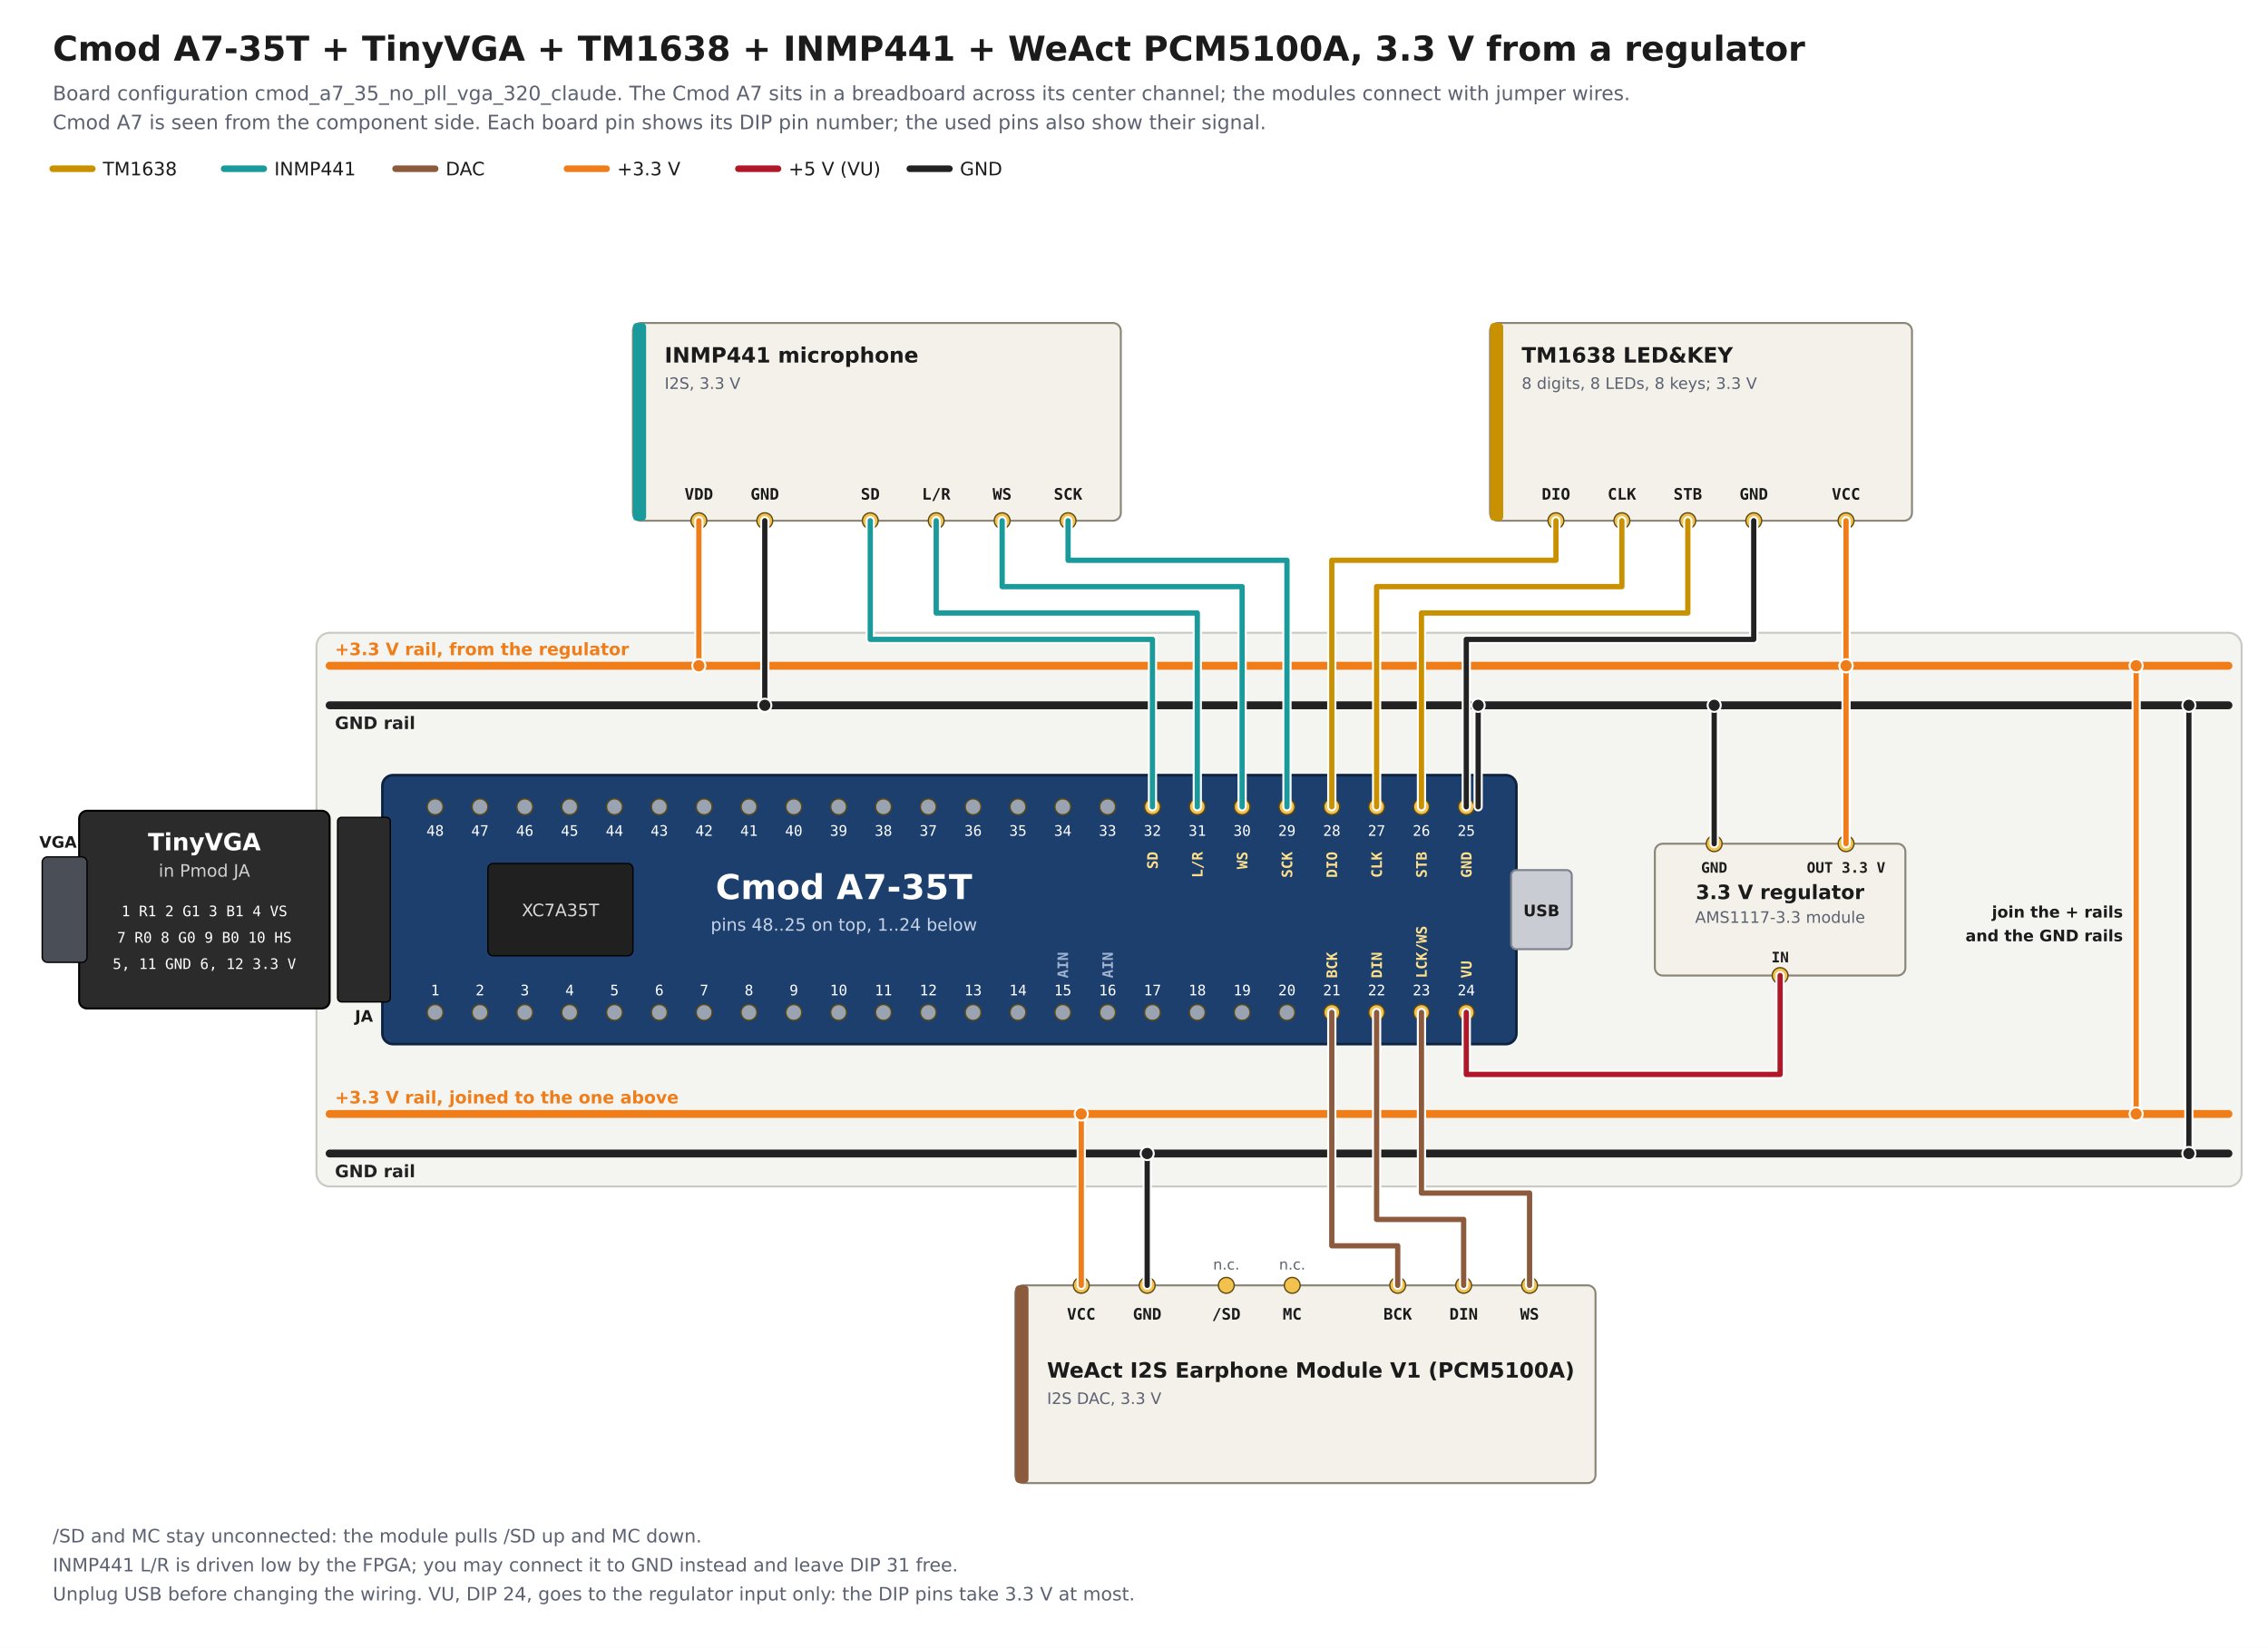
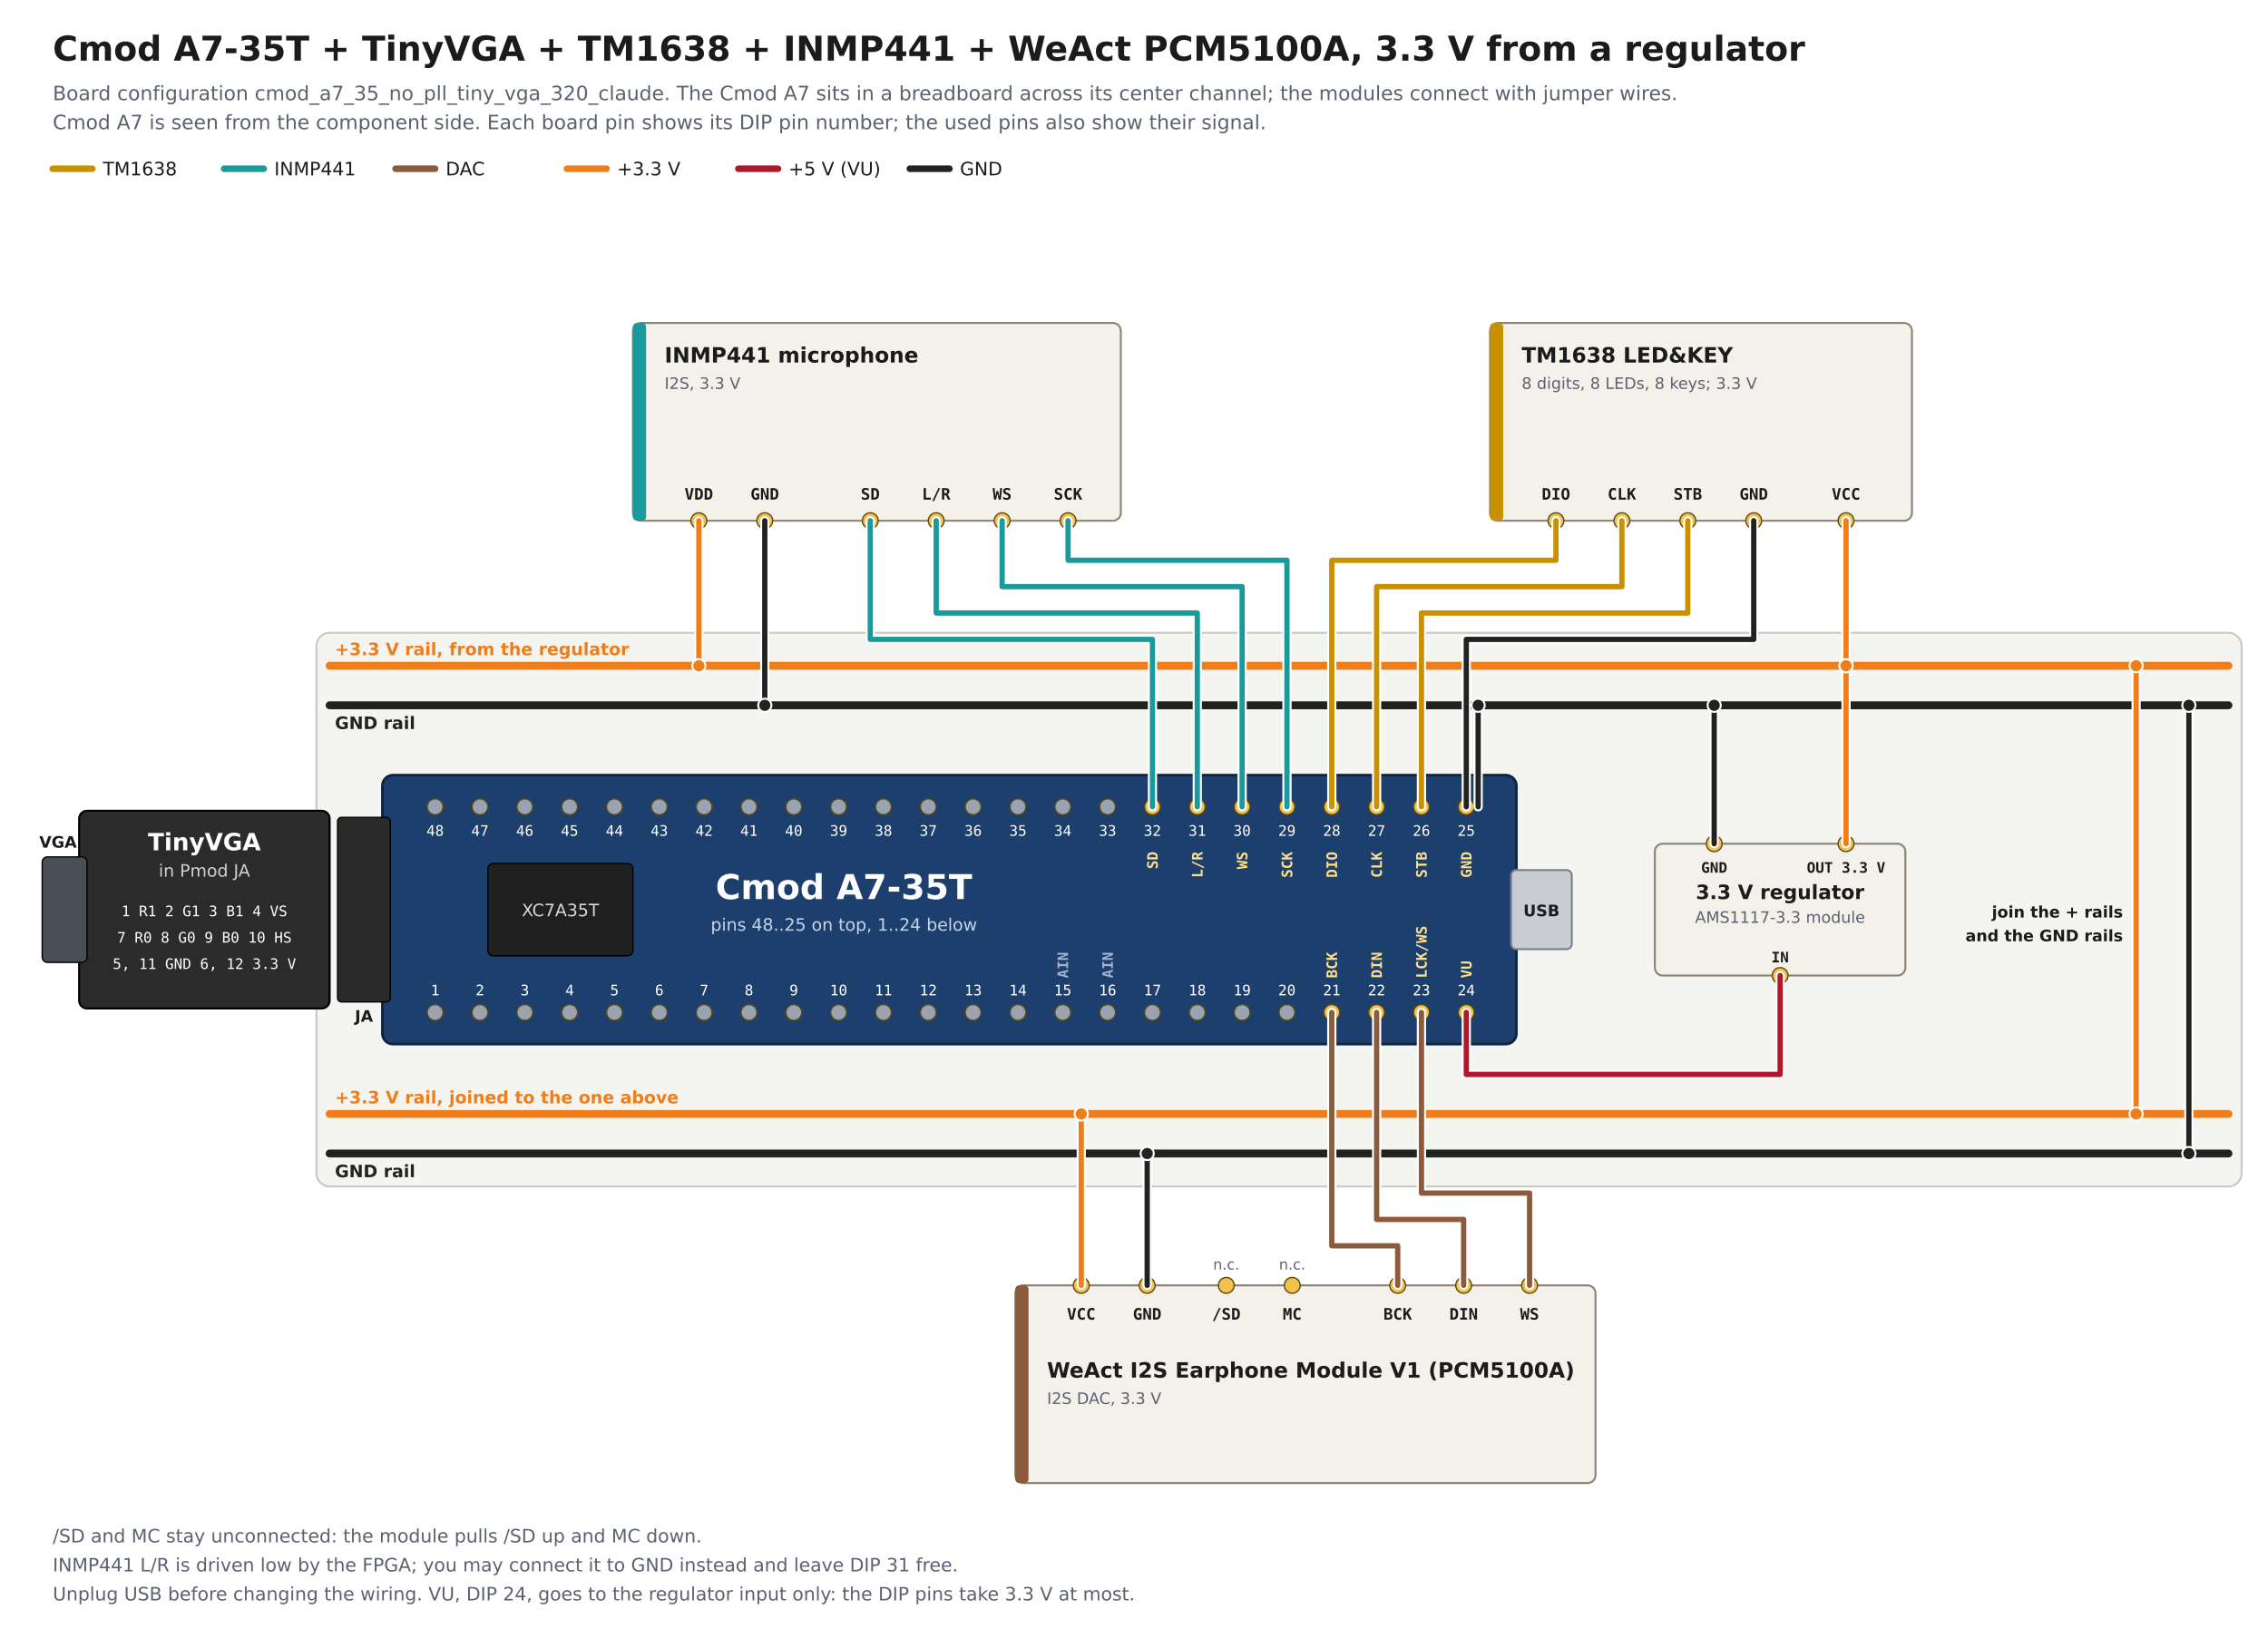
<svg xmlns="http://www.w3.org/2000/svg" width="1720" height="1250" viewBox="0 0 1720 1250">
  <rect width="1720" height="1250" fill="#ffffff" />
  <text x="40" y="46" font-family="DejaVu Sans, Liberation Sans, Arial, sans-serif" font-size="26" font-weight="bold" fill="#1b1b1b" text-anchor="start">Cmod A7-35T + TinyVGA + TM1638 + INMP441 + WeAct PCM5100A, 3.3 V from a regulator</text>
-   <text x="40" y="76" font-family="DejaVu Sans, Liberation Sans, Arial, sans-serif" font-size="15" font-weight="normal" fill="#5b6170" text-anchor="start">Board configuration cmod_a7_35_no_pll_vga_320_claude. The Cmod A7 sits in a breadboard across its center channel; the modules connect with jumper wires.</text>
+   <text x="40" y="76" font-family="DejaVu Sans, Liberation Sans, Arial, sans-serif" font-size="15" font-weight="normal" fill="#5b6170" text-anchor="start">Board configuration cmod_a7_35_no_pll_tiny_vga_320_claude. The Cmod A7 sits in a breadboard across its center channel; the modules connect with jumper wires.</text>
  <text x="40" y="98" font-family="DejaVu Sans, Liberation Sans, Arial, sans-serif" font-size="15" font-weight="normal" fill="#5b6170" text-anchor="start">Cmod A7 is seen from the component side. Each board pin shows its DIP pin number; the used pins also show their signal.</text>
  <line x1="40" y1="128" x2="70" y2="128" stroke="#c99100" stroke-width="5" stroke-linecap="round" />
  <text x="78" y="133" font-family="DejaVu Sans, Liberation Sans, Arial, sans-serif" font-size="14" font-weight="normal" fill="#1b1b1b" text-anchor="start">TM1638</text>
  <line x1="170" y1="128" x2="200" y2="128" stroke="#1a9a9a" stroke-width="5" stroke-linecap="round" />
  <text x="208" y="133" font-family="DejaVu Sans, Liberation Sans, Arial, sans-serif" font-size="14" font-weight="normal" fill="#1b1b1b" text-anchor="start">INMP441</text>
  <line x1="300" y1="128" x2="330" y2="128" stroke="#8c5a3c" stroke-width="5" stroke-linecap="round" />
  <text x="338" y="133" font-family="DejaVu Sans, Liberation Sans, Arial, sans-serif" font-size="14" font-weight="normal" fill="#1b1b1b" text-anchor="start">DAC</text>
  <line x1="430" y1="128" x2="460" y2="128" stroke="#ef7d1a" stroke-width="5" stroke-linecap="round" />
  <text x="468" y="133" font-family="DejaVu Sans, Liberation Sans, Arial, sans-serif" font-size="14" font-weight="normal" fill="#1b1b1b" text-anchor="start">+3.3 V</text>
  <line x1="560" y1="128" x2="590" y2="128" stroke="#b0182a" stroke-width="5" stroke-linecap="round" />
  <text x="598" y="133" font-family="DejaVu Sans, Liberation Sans, Arial, sans-serif" font-size="14" font-weight="normal" fill="#1b1b1b" text-anchor="start">+5 V (VU)</text>
  <line x1="690" y1="128" x2="720" y2="128" stroke="#222222" stroke-width="5" stroke-linecap="round" />
  <text x="728" y="133" font-family="DejaVu Sans, Liberation Sans, Arial, sans-serif" font-size="14" font-weight="normal" fill="#1b1b1b" text-anchor="start">GND</text>
  <g transform="translate(0 0)">
    <rect x="240" y="480" width="1460" height="420" rx="10" fill="#f4f4f1" stroke="#c9c9c2" stroke-width="1.5" />
    <text x="254" y="497" font-family="DejaVu Sans, Liberation Sans, Arial, sans-serif" font-size="13" font-weight="bold" fill="#ef7d1a" text-anchor="start">+3.3 V rail, from the regulator</text>
    <text x="254" y="553" font-family="DejaVu Sans, Liberation Sans, Arial, sans-serif" font-size="13" font-weight="bold" fill="#222222" text-anchor="start">GND rail</text>
    <text x="254" y="837" font-family="DejaVu Sans, Liberation Sans, Arial, sans-serif" font-size="13" font-weight="bold" fill="#ef7d1a" text-anchor="start">+3.3 V rail, joined to the one above</text>
    <text x="254" y="893" font-family="DejaVu Sans, Liberation Sans, Arial, sans-serif" font-size="13" font-weight="bold" fill="#222222" text-anchor="start">GND rail</text>
    <line x1="250" y1="505" x2="1690" y2="505" stroke="#ef7d1a" stroke-width="6" stroke-linecap="round" />
    <line x1="250" y1="535" x2="1690" y2="535" stroke="#222222" stroke-width="6" stroke-linecap="round" />
    <line x1="250" y1="845" x2="1690" y2="845" stroke="#ef7d1a" stroke-width="6" stroke-linecap="round" />
    <line x1="250" y1="875" x2="1690" y2="875" stroke="#222222" stroke-width="6" stroke-linecap="round" />
    <rect x="290" y="588" width="860" height="204" rx="8" fill="#1d3f6e" stroke="#0e2340" stroke-width="2" />
    <rect x="1146" y="660" width="46" height="60" rx="4" fill="#c9ccd2" stroke="#7d828c" stroke-width="1.5" />
    <text x="1169" y="695" font-family="DejaVu Sans, Liberation Sans, Arial, sans-serif" font-size="12" font-weight="bold" fill="#1b1b1b" text-anchor="middle">USB</text>
    <rect x="370" y="655" width="110" height="70" rx="4" fill="#202020" stroke="#000000" stroke-width="1" />
    <text x="425" y="695" font-family="DejaVu Sans, Liberation Sans, Arial, sans-serif" font-size="13" font-weight="normal" fill="#d8d8d8" text-anchor="middle">XC7A35T</text>
    <text x="640" y="682" font-family="DejaVu Sans, Liberation Sans, Arial, sans-serif" font-size="26" font-weight="bold" fill="#ffffff" text-anchor="middle">Cmod A7-35T</text>
    <text x="640" y="706" font-family="DejaVu Sans, Liberation Sans, Arial, sans-serif" font-size="13" font-weight="normal" fill="#c7d3e6" text-anchor="middle">pins 48..25 on top, 1..24 below</text>
    <circle cx="330" cy="768" r="6" fill="#9aa3b2" stroke="#5c4a12" stroke-width="1" />
    <text x="330" y="755" font-family="DejaVu Sans Mono, Liberation Mono, monospace" font-size="11" font-weight="normal" fill="#ffffff" text-anchor="middle">1</text>
    <circle cx="364" cy="768" r="6" fill="#9aa3b2" stroke="#5c4a12" stroke-width="1" />
    <text x="364" y="755" font-family="DejaVu Sans Mono, Liberation Mono, monospace" font-size="11" font-weight="normal" fill="#ffffff" text-anchor="middle">2</text>
    <circle cx="398" cy="768" r="6" fill="#9aa3b2" stroke="#5c4a12" stroke-width="1" />
    <text x="398" y="755" font-family="DejaVu Sans Mono, Liberation Mono, monospace" font-size="11" font-weight="normal" fill="#ffffff" text-anchor="middle">3</text>
    <circle cx="432" cy="768" r="6" fill="#9aa3b2" stroke="#5c4a12" stroke-width="1" />
    <text x="432" y="755" font-family="DejaVu Sans Mono, Liberation Mono, monospace" font-size="11" font-weight="normal" fill="#ffffff" text-anchor="middle">4</text>
    <circle cx="466" cy="768" r="6" fill="#9aa3b2" stroke="#5c4a12" stroke-width="1" />
    <text x="466" y="755" font-family="DejaVu Sans Mono, Liberation Mono, monospace" font-size="11" font-weight="normal" fill="#ffffff" text-anchor="middle">5</text>
    <circle cx="500" cy="768" r="6" fill="#9aa3b2" stroke="#5c4a12" stroke-width="1" />
    <text x="500" y="755" font-family="DejaVu Sans Mono, Liberation Mono, monospace" font-size="11" font-weight="normal" fill="#ffffff" text-anchor="middle">6</text>
    <circle cx="534" cy="768" r="6" fill="#9aa3b2" stroke="#5c4a12" stroke-width="1" />
    <text x="534" y="755" font-family="DejaVu Sans Mono, Liberation Mono, monospace" font-size="11" font-weight="normal" fill="#ffffff" text-anchor="middle">7</text>
    <circle cx="568" cy="768" r="6" fill="#9aa3b2" stroke="#5c4a12" stroke-width="1" />
    <text x="568" y="755" font-family="DejaVu Sans Mono, Liberation Mono, monospace" font-size="11" font-weight="normal" fill="#ffffff" text-anchor="middle">8</text>
    <circle cx="602" cy="768" r="6" fill="#9aa3b2" stroke="#5c4a12" stroke-width="1" />
    <text x="602" y="755" font-family="DejaVu Sans Mono, Liberation Mono, monospace" font-size="11" font-weight="normal" fill="#ffffff" text-anchor="middle">9</text>
    <circle cx="636" cy="768" r="6" fill="#9aa3b2" stroke="#5c4a12" stroke-width="1" />
    <text x="636" y="755" font-family="DejaVu Sans Mono, Liberation Mono, monospace" font-size="11" font-weight="normal" fill="#ffffff" text-anchor="middle">10</text>
    <circle cx="670" cy="768" r="6" fill="#9aa3b2" stroke="#5c4a12" stroke-width="1" />
    <text x="670" y="755" font-family="DejaVu Sans Mono, Liberation Mono, monospace" font-size="11" font-weight="normal" fill="#ffffff" text-anchor="middle">11</text>
    <circle cx="704" cy="768" r="6" fill="#9aa3b2" stroke="#5c4a12" stroke-width="1" />
    <text x="704" y="755" font-family="DejaVu Sans Mono, Liberation Mono, monospace" font-size="11" font-weight="normal" fill="#ffffff" text-anchor="middle">12</text>
    <circle cx="738" cy="768" r="6" fill="#9aa3b2" stroke="#5c4a12" stroke-width="1" />
    <text x="738" y="755" font-family="DejaVu Sans Mono, Liberation Mono, monospace" font-size="11" font-weight="normal" fill="#ffffff" text-anchor="middle">13</text>
    <circle cx="772" cy="768" r="6" fill="#9aa3b2" stroke="#5c4a12" stroke-width="1" />
    <text x="772" y="755" font-family="DejaVu Sans Mono, Liberation Mono, monospace" font-size="11" font-weight="normal" fill="#ffffff" text-anchor="middle">14</text>
    <circle cx="806" cy="768" r="6" fill="#9aa3b2" stroke="#5c4a12" stroke-width="1" />
    <text x="806" y="755" font-family="DejaVu Sans Mono, Liberation Mono, monospace" font-size="11" font-weight="normal" fill="#ffffff" text-anchor="middle">15</text>
    <text x="810" y="742" font-family="DejaVu Sans Mono, Liberation Mono, monospace" font-size="11" font-weight="bold" fill="#9fb2cf" text-anchor="start" transform="rotate(-90 810 742)">AIN</text>
    <circle cx="840" cy="768" r="6" fill="#9aa3b2" stroke="#5c4a12" stroke-width="1" />
    <text x="840" y="755" font-family="DejaVu Sans Mono, Liberation Mono, monospace" font-size="11" font-weight="normal" fill="#ffffff" text-anchor="middle">16</text>
    <text x="844" y="742" font-family="DejaVu Sans Mono, Liberation Mono, monospace" font-size="11" font-weight="bold" fill="#9fb2cf" text-anchor="start" transform="rotate(-90 844 742)">AIN</text>
    <circle cx="874" cy="768" r="6" fill="#9aa3b2" stroke="#5c4a12" stroke-width="1" />
    <text x="874" y="755" font-family="DejaVu Sans Mono, Liberation Mono, monospace" font-size="11" font-weight="normal" fill="#ffffff" text-anchor="middle">17</text>
    <circle cx="908" cy="768" r="6" fill="#9aa3b2" stroke="#5c4a12" stroke-width="1" />
    <text x="908" y="755" font-family="DejaVu Sans Mono, Liberation Mono, monospace" font-size="11" font-weight="normal" fill="#ffffff" text-anchor="middle">18</text>
    <circle cx="942" cy="768" r="6" fill="#9aa3b2" stroke="#5c4a12" stroke-width="1" />
    <text x="942" y="755" font-family="DejaVu Sans Mono, Liberation Mono, monospace" font-size="11" font-weight="normal" fill="#ffffff" text-anchor="middle">19</text>
    <circle cx="976" cy="768" r="6" fill="#9aa3b2" stroke="#5c4a12" stroke-width="1" />
    <text x="976" y="755" font-family="DejaVu Sans Mono, Liberation Mono, monospace" font-size="11" font-weight="normal" fill="#ffffff" text-anchor="middle">20</text>
    <circle cx="1010" cy="768" r="6" fill="#f2c14e" stroke="#5c4a12" stroke-width="1" />
    <text x="1010" y="755" font-family="DejaVu Sans Mono, Liberation Mono, monospace" font-size="11" font-weight="normal" fill="#ffffff" text-anchor="middle">21</text>
    <text x="1014" y="742" font-family="DejaVu Sans Mono, Liberation Mono, monospace" font-size="11" font-weight="bold" fill="#ffe08a" text-anchor="start" transform="rotate(-90 1014 742)">BCK</text>
    <circle cx="1044" cy="768" r="6" fill="#f2c14e" stroke="#5c4a12" stroke-width="1" />
    <text x="1044" y="755" font-family="DejaVu Sans Mono, Liberation Mono, monospace" font-size="11" font-weight="normal" fill="#ffffff" text-anchor="middle">22</text>
    <text x="1048" y="742" font-family="DejaVu Sans Mono, Liberation Mono, monospace" font-size="11" font-weight="bold" fill="#ffe08a" text-anchor="start" transform="rotate(-90 1048 742)">DIN</text>
    <circle cx="1078" cy="768" r="6" fill="#f2c14e" stroke="#5c4a12" stroke-width="1" />
    <text x="1078" y="755" font-family="DejaVu Sans Mono, Liberation Mono, monospace" font-size="11" font-weight="normal" fill="#ffffff" text-anchor="middle">23</text>
    <text x="1082" y="742" font-family="DejaVu Sans Mono, Liberation Mono, monospace" font-size="11" font-weight="bold" fill="#ffe08a" text-anchor="start" transform="rotate(-90 1082 742)">LCK/WS</text>
    <circle cx="1112" cy="768" r="6" fill="#f2c14e" stroke="#5c4a12" stroke-width="1" />
    <text x="1112" y="755" font-family="DejaVu Sans Mono, Liberation Mono, monospace" font-size="11" font-weight="normal" fill="#ffffff" text-anchor="middle">24</text>
    <text x="1116" y="742" font-family="DejaVu Sans Mono, Liberation Mono, monospace" font-size="11" font-weight="bold" fill="#ffe08a" text-anchor="start" transform="rotate(-90 1116 742)">VU</text>
    <circle cx="1112" cy="612" r="6" fill="#f2c14e" stroke="#5c4a12" stroke-width="1" />
    <text x="1112" y="634" font-family="DejaVu Sans Mono, Liberation Mono, monospace" font-size="11" font-weight="normal" fill="#ffffff" text-anchor="middle">25</text>
    <text x="1116" y="646" font-family="DejaVu Sans Mono, Liberation Mono, monospace" font-size="11" font-weight="bold" fill="#ffe08a" text-anchor="end" transform="rotate(-90 1116 646)">GND</text>
    <circle cx="1078" cy="612" r="6" fill="#f2c14e" stroke="#5c4a12" stroke-width="1" />
    <text x="1078" y="634" font-family="DejaVu Sans Mono, Liberation Mono, monospace" font-size="11" font-weight="normal" fill="#ffffff" text-anchor="middle">26</text>
    <text x="1082" y="646" font-family="DejaVu Sans Mono, Liberation Mono, monospace" font-size="11" font-weight="bold" fill="#ffe08a" text-anchor="end" transform="rotate(-90 1082 646)">STB</text>
    <circle cx="1044" cy="612" r="6" fill="#f2c14e" stroke="#5c4a12" stroke-width="1" />
    <text x="1044" y="634" font-family="DejaVu Sans Mono, Liberation Mono, monospace" font-size="11" font-weight="normal" fill="#ffffff" text-anchor="middle">27</text>
    <text x="1048" y="646" font-family="DejaVu Sans Mono, Liberation Mono, monospace" font-size="11" font-weight="bold" fill="#ffe08a" text-anchor="end" transform="rotate(-90 1048 646)">CLK</text>
    <circle cx="1010" cy="612" r="6" fill="#f2c14e" stroke="#5c4a12" stroke-width="1" />
    <text x="1010" y="634" font-family="DejaVu Sans Mono, Liberation Mono, monospace" font-size="11" font-weight="normal" fill="#ffffff" text-anchor="middle">28</text>
    <text x="1014" y="646" font-family="DejaVu Sans Mono, Liberation Mono, monospace" font-size="11" font-weight="bold" fill="#ffe08a" text-anchor="end" transform="rotate(-90 1014 646)">DIO</text>
    <circle cx="976" cy="612" r="6" fill="#f2c14e" stroke="#5c4a12" stroke-width="1" />
    <text x="976" y="634" font-family="DejaVu Sans Mono, Liberation Mono, monospace" font-size="11" font-weight="normal" fill="#ffffff" text-anchor="middle">29</text>
    <text x="980" y="646" font-family="DejaVu Sans Mono, Liberation Mono, monospace" font-size="11" font-weight="bold" fill="#ffe08a" text-anchor="end" transform="rotate(-90 980 646)">SCK</text>
    <circle cx="942" cy="612" r="6" fill="#f2c14e" stroke="#5c4a12" stroke-width="1" />
    <text x="942" y="634" font-family="DejaVu Sans Mono, Liberation Mono, monospace" font-size="11" font-weight="normal" fill="#ffffff" text-anchor="middle">30</text>
    <text x="946" y="646" font-family="DejaVu Sans Mono, Liberation Mono, monospace" font-size="11" font-weight="bold" fill="#ffe08a" text-anchor="end" transform="rotate(-90 946 646)">WS</text>
    <circle cx="908" cy="612" r="6" fill="#f2c14e" stroke="#5c4a12" stroke-width="1" />
    <text x="908" y="634" font-family="DejaVu Sans Mono, Liberation Mono, monospace" font-size="11" font-weight="normal" fill="#ffffff" text-anchor="middle">31</text>
    <text x="912" y="646" font-family="DejaVu Sans Mono, Liberation Mono, monospace" font-size="11" font-weight="bold" fill="#ffe08a" text-anchor="end" transform="rotate(-90 912 646)">L/R</text>
    <circle cx="874" cy="612" r="6" fill="#f2c14e" stroke="#5c4a12" stroke-width="1" />
    <text x="874" y="634" font-family="DejaVu Sans Mono, Liberation Mono, monospace" font-size="11" font-weight="normal" fill="#ffffff" text-anchor="middle">32</text>
    <text x="878" y="646" font-family="DejaVu Sans Mono, Liberation Mono, monospace" font-size="11" font-weight="bold" fill="#ffe08a" text-anchor="end" transform="rotate(-90 878 646)">SD</text>
    <circle cx="840" cy="612" r="6" fill="#9aa3b2" stroke="#5c4a12" stroke-width="1" />
    <text x="840" y="634" font-family="DejaVu Sans Mono, Liberation Mono, monospace" font-size="11" font-weight="normal" fill="#ffffff" text-anchor="middle">33</text>
    <circle cx="806" cy="612" r="6" fill="#9aa3b2" stroke="#5c4a12" stroke-width="1" />
    <text x="806" y="634" font-family="DejaVu Sans Mono, Liberation Mono, monospace" font-size="11" font-weight="normal" fill="#ffffff" text-anchor="middle">34</text>
    <circle cx="772" cy="612" r="6" fill="#9aa3b2" stroke="#5c4a12" stroke-width="1" />
    <text x="772" y="634" font-family="DejaVu Sans Mono, Liberation Mono, monospace" font-size="11" font-weight="normal" fill="#ffffff" text-anchor="middle">35</text>
    <circle cx="738" cy="612" r="6" fill="#9aa3b2" stroke="#5c4a12" stroke-width="1" />
    <text x="738" y="634" font-family="DejaVu Sans Mono, Liberation Mono, monospace" font-size="11" font-weight="normal" fill="#ffffff" text-anchor="middle">36</text>
    <circle cx="704" cy="612" r="6" fill="#9aa3b2" stroke="#5c4a12" stroke-width="1" />
    <text x="704" y="634" font-family="DejaVu Sans Mono, Liberation Mono, monospace" font-size="11" font-weight="normal" fill="#ffffff" text-anchor="middle">37</text>
    <circle cx="670" cy="612" r="6" fill="#9aa3b2" stroke="#5c4a12" stroke-width="1" />
    <text x="670" y="634" font-family="DejaVu Sans Mono, Liberation Mono, monospace" font-size="11" font-weight="normal" fill="#ffffff" text-anchor="middle">38</text>
    <circle cx="636" cy="612" r="6" fill="#9aa3b2" stroke="#5c4a12" stroke-width="1" />
    <text x="636" y="634" font-family="DejaVu Sans Mono, Liberation Mono, monospace" font-size="11" font-weight="normal" fill="#ffffff" text-anchor="middle">39</text>
    <circle cx="602" cy="612" r="6" fill="#9aa3b2" stroke="#5c4a12" stroke-width="1" />
    <text x="602" y="634" font-family="DejaVu Sans Mono, Liberation Mono, monospace" font-size="11" font-weight="normal" fill="#ffffff" text-anchor="middle">40</text>
    <circle cx="568" cy="612" r="6" fill="#9aa3b2" stroke="#5c4a12" stroke-width="1" />
    <text x="568" y="634" font-family="DejaVu Sans Mono, Liberation Mono, monospace" font-size="11" font-weight="normal" fill="#ffffff" text-anchor="middle">41</text>
    <circle cx="534" cy="612" r="6" fill="#9aa3b2" stroke="#5c4a12" stroke-width="1" />
    <text x="534" y="634" font-family="DejaVu Sans Mono, Liberation Mono, monospace" font-size="11" font-weight="normal" fill="#ffffff" text-anchor="middle">42</text>
    <circle cx="500" cy="612" r="6" fill="#9aa3b2" stroke="#5c4a12" stroke-width="1" />
    <text x="500" y="634" font-family="DejaVu Sans Mono, Liberation Mono, monospace" font-size="11" font-weight="normal" fill="#ffffff" text-anchor="middle">43</text>
    <circle cx="466" cy="612" r="6" fill="#9aa3b2" stroke="#5c4a12" stroke-width="1" />
    <text x="466" y="634" font-family="DejaVu Sans Mono, Liberation Mono, monospace" font-size="11" font-weight="normal" fill="#ffffff" text-anchor="middle">44</text>
    <circle cx="432" cy="612" r="6" fill="#9aa3b2" stroke="#5c4a12" stroke-width="1" />
    <text x="432" y="634" font-family="DejaVu Sans Mono, Liberation Mono, monospace" font-size="11" font-weight="normal" fill="#ffffff" text-anchor="middle">45</text>
    <circle cx="398" cy="612" r="6" fill="#9aa3b2" stroke="#5c4a12" stroke-width="1" />
    <text x="398" y="634" font-family="DejaVu Sans Mono, Liberation Mono, monospace" font-size="11" font-weight="normal" fill="#ffffff" text-anchor="middle">46</text>
    <circle cx="364" cy="612" r="6" fill="#9aa3b2" stroke="#5c4a12" stroke-width="1" />
    <text x="364" y="634" font-family="DejaVu Sans Mono, Liberation Mono, monospace" font-size="11" font-weight="normal" fill="#ffffff" text-anchor="middle">47</text>
    <circle cx="330" cy="612" r="6" fill="#9aa3b2" stroke="#5c4a12" stroke-width="1" />
    <text x="330" y="634" font-family="DejaVu Sans Mono, Liberation Mono, monospace" font-size="11" font-weight="normal" fill="#ffffff" text-anchor="middle">48</text>
    <rect x="256" y="620" width="40" height="140" rx="3" fill="#2a2a2a" stroke="#000000" stroke-width="1" />
    <text x="276" y="775" font-family="DejaVu Sans, Liberation Sans, Arial, sans-serif" font-size="12" font-weight="bold" fill="#1b1b1b" text-anchor="middle">JA</text>
    <rect x="60" y="615" width="190" height="150" rx="6" fill="#2b2b2b" stroke="#000000" stroke-width="1.5" />
    <rect x="32" y="650" width="34" height="80" rx="4" fill="#4a4f57" stroke="#000000" stroke-width="1" />
    <text x="155" y="645" font-family="DejaVu Sans, Liberation Sans, Arial, sans-serif" font-size="18" font-weight="bold" fill="#ffffff" text-anchor="middle">TinyVGA</text>
    <text x="155" y="665" font-family="DejaVu Sans, Liberation Sans, Arial, sans-serif" font-size="13" font-weight="normal" fill="#d0d0d0" text-anchor="middle">in Pmod JA</text>
    <text x="155" y="695" font-family="DejaVu Sans Mono, Liberation Mono, monospace" font-size="11" font-weight="normal" fill="#ffffff" text-anchor="middle">1 R1  2 G1  3 B1  4 VS</text>
    <text x="155" y="715" font-family="DejaVu Sans Mono, Liberation Mono, monospace" font-size="11" font-weight="normal" fill="#ffffff" text-anchor="middle">7 R0  8 G0  9 B0 10 HS</text>
    <text x="155" y="735" font-family="DejaVu Sans Mono, Liberation Mono, monospace" font-size="11" font-weight="normal" fill="#ffffff" text-anchor="middle">5, 11 GND   6, 12 3.3 V</text>
    <text x="44" y="643" font-family="DejaVu Sans, Liberation Sans, Arial, sans-serif" font-size="12" font-weight="bold" fill="#1b1b1b" text-anchor="middle">VGA</text>
    <polyline points="1121,612 1121,535" fill="none" stroke="#ffffff" stroke-width="7" stroke-linejoin="round" stroke-linecap="round" />
    <polyline points="1121,612 1121,535" fill="none" stroke="#222222" stroke-width="4" stroke-linejoin="round" stroke-linecap="round" />
    <circle cx="1121" cy="535" r="5" fill="#222222" stroke="#ffffff" stroke-width="1.5" />
    <polyline points="1620,505 1620,845" fill="none" stroke="#ffffff" stroke-width="7" stroke-linejoin="round" stroke-linecap="round" />
    <polyline points="1620,505 1620,845" fill="none" stroke="#ef7d1a" stroke-width="4" stroke-linejoin="round" stroke-linecap="round" />
    <circle cx="1620" cy="505" r="5" fill="#ef7d1a" stroke="#ffffff" stroke-width="1.5" />
    <circle cx="1620" cy="845" r="5" fill="#ef7d1a" stroke="#ffffff" stroke-width="1.5" />
    <polyline points="1660,535 1660,875" fill="none" stroke="#ffffff" stroke-width="7" stroke-linejoin="round" stroke-linecap="round" />
    <polyline points="1660,535 1660,875" fill="none" stroke="#222222" stroke-width="4" stroke-linejoin="round" stroke-linecap="round" />
    <circle cx="1660" cy="535" r="5" fill="#222222" stroke="#ffffff" stroke-width="1.5" />
    <circle cx="1660" cy="875" r="5" fill="#222222" stroke="#ffffff" stroke-width="1.5" />
    <text x="1610" y="696" font-family="DejaVu Sans, Liberation Sans, Arial, sans-serif" font-size="12" font-weight="bold" fill="#1b1b1b" text-anchor="end">join the + rails</text>
    <text x="1610" y="714" font-family="DejaVu Sans, Liberation Sans, Arial, sans-serif" font-size="12" font-weight="bold" fill="#1b1b1b" text-anchor="end">and the GND rails</text>
    <rect x="1255" y="640" width="190" height="100" rx="6" fill="#f3f1ea" stroke="#8a8577" stroke-width="1.5" />
    <text x="1350.0" y="682" font-family="DejaVu Sans, Liberation Sans, Arial, sans-serif" font-size="15" font-weight="bold" fill="#1b1b1b" text-anchor="middle">3.3 V regulator</text>
    <text x="1350.0" y="700" font-family="DejaVu Sans, Liberation Sans, Arial, sans-serif" font-size="12" font-weight="normal" fill="#5b6170" text-anchor="middle">AMS1117-3.3 module</text>
    <circle cx="1300" cy="640" r="6" fill="#f2c14e" stroke="#5c4a12" stroke-width="1" />
    <text x="1300" y="662" font-family="DejaVu Sans Mono, Liberation Mono, monospace" font-size="11" font-weight="bold" fill="#1b1b1b" text-anchor="middle">GND</text>
    <circle cx="1400" cy="640" r="6" fill="#f2c14e" stroke="#5c4a12" stroke-width="1" />
    <text x="1400" y="662" font-family="DejaVu Sans Mono, Liberation Mono, monospace" font-size="11" font-weight="bold" fill="#1b1b1b" text-anchor="middle">OUT 3.3 V</text>
    <circle cx="1350" cy="740" r="6" fill="#f2c14e" stroke="#5c4a12" stroke-width="1" />
    <text x="1350" y="730" font-family="DejaVu Sans Mono, Liberation Mono, monospace" font-size="11" font-weight="bold" fill="#1b1b1b" text-anchor="middle">IN</text>
    <polyline points="1300,640 1300,535" fill="none" stroke="#ffffff" stroke-width="7" stroke-linejoin="round" stroke-linecap="round" />
    <polyline points="1300,640 1300,535" fill="none" stroke="#222222" stroke-width="4" stroke-linejoin="round" stroke-linecap="round" />
    <circle cx="1300" cy="535" r="5" fill="#222222" stroke="#ffffff" stroke-width="1.5" />
    <polyline points="1400,640 1400,505" fill="none" stroke="#ffffff" stroke-width="7" stroke-linejoin="round" stroke-linecap="round" />
    <polyline points="1400,640 1400,505" fill="none" stroke="#ef7d1a" stroke-width="4" stroke-linejoin="round" stroke-linecap="round" />
    <circle cx="1400" cy="505" r="5" fill="#ef7d1a" stroke="#ffffff" stroke-width="1.5" />
    <polyline points="1112,768 1112,815 1350,815 1350,740" fill="none" stroke="#ffffff" stroke-width="7" stroke-linejoin="round" stroke-linecap="round" />
    <polyline points="1112,768 1112,815 1350,815 1350,740" fill="none" stroke="#b0182a" stroke-width="4" stroke-linejoin="round" stroke-linecap="round" />
    <rect x="480" y="245" width="370" height="150" rx="6" fill="#f3f1ea" stroke="#8a8577" stroke-width="1.5" />
    <rect x="480" y="245" width="10" height="150" rx="3" fill="#1a9a9a" stroke="none" stroke-width="1" />
    <text x="504" y="275" font-family="DejaVu Sans, Liberation Sans, Arial, sans-serif" font-size="16" font-weight="bold" fill="#1b1b1b" text-anchor="start">INMP441 microphone</text>
    <text x="504" y="295" font-family="DejaVu Sans, Liberation Sans, Arial, sans-serif" font-size="12" font-weight="normal" fill="#5b6170" text-anchor="start">I2S, 3.3 V</text>
    <circle cx="530" cy="395" r="6" fill="#f2c14e" stroke="#5c4a12" stroke-width="1" />
    <text x="530" y="379" font-family="DejaVu Sans Mono, Liberation Mono, monospace" font-size="12" font-weight="bold" fill="#1b1b1b" text-anchor="middle">VDD</text>
    <circle cx="580" cy="395" r="6" fill="#f2c14e" stroke="#5c4a12" stroke-width="1" />
    <text x="580" y="379" font-family="DejaVu Sans Mono, Liberation Mono, monospace" font-size="12" font-weight="bold" fill="#1b1b1b" text-anchor="middle">GND</text>
    <circle cx="660" cy="395" r="6" fill="#f2c14e" stroke="#5c4a12" stroke-width="1" />
    <text x="660" y="379" font-family="DejaVu Sans Mono, Liberation Mono, monospace" font-size="12" font-weight="bold" fill="#1b1b1b" text-anchor="middle">SD</text>
    <circle cx="710" cy="395" r="6" fill="#f2c14e" stroke="#5c4a12" stroke-width="1" />
    <text x="710" y="379" font-family="DejaVu Sans Mono, Liberation Mono, monospace" font-size="12" font-weight="bold" fill="#1b1b1b" text-anchor="middle">L/R</text>
    <circle cx="760" cy="395" r="6" fill="#f2c14e" stroke="#5c4a12" stroke-width="1" />
    <text x="760" y="379" font-family="DejaVu Sans Mono, Liberation Mono, monospace" font-size="12" font-weight="bold" fill="#1b1b1b" text-anchor="middle">WS</text>
    <circle cx="810" cy="395" r="6" fill="#f2c14e" stroke="#5c4a12" stroke-width="1" />
    <text x="810" y="379" font-family="DejaVu Sans Mono, Liberation Mono, monospace" font-size="12" font-weight="bold" fill="#1b1b1b" text-anchor="middle">SCK</text>
    <polyline points="530,395 530,505" fill="none" stroke="#ffffff" stroke-width="7" stroke-linejoin="round" stroke-linecap="round" />
    <polyline points="530,395 530,505" fill="none" stroke="#ef7d1a" stroke-width="4" stroke-linejoin="round" stroke-linecap="round" />
    <circle cx="530" cy="505" r="5" fill="#ef7d1a" stroke="#ffffff" stroke-width="1.5" />
    <polyline points="580,395 580,535" fill="none" stroke="#ffffff" stroke-width="7" stroke-linejoin="round" stroke-linecap="round" />
    <polyline points="580,395 580,535" fill="none" stroke="#222222" stroke-width="4" stroke-linejoin="round" stroke-linecap="round" />
    <circle cx="580" cy="535" r="5" fill="#222222" stroke="#ffffff" stroke-width="1.5" />
    <polyline points="976,612 976,425 810,425 810,395" fill="none" stroke="#ffffff" stroke-width="7" stroke-linejoin="round" stroke-linecap="round" />
    <polyline points="976,612 976,425 810,425 810,395" fill="none" stroke="#1a9a9a" stroke-width="4" stroke-linejoin="round" stroke-linecap="round" />
    <polyline points="942,612 942,445 760,445 760,395" fill="none" stroke="#ffffff" stroke-width="7" stroke-linejoin="round" stroke-linecap="round" />
    <polyline points="942,612 942,445 760,445 760,395" fill="none" stroke="#1a9a9a" stroke-width="4" stroke-linejoin="round" stroke-linecap="round" />
    <polyline points="908,612 908,465 710,465 710,395" fill="none" stroke="#ffffff" stroke-width="7" stroke-linejoin="round" stroke-linecap="round" />
    <polyline points="908,612 908,465 710,465 710,395" fill="none" stroke="#1a9a9a" stroke-width="4" stroke-linejoin="round" stroke-linecap="round" />
    <polyline points="874,612 874,485 660,485 660,395" fill="none" stroke="#ffffff" stroke-width="7" stroke-linejoin="round" stroke-linecap="round" />
    <polyline points="874,612 874,485 660,485 660,395" fill="none" stroke="#1a9a9a" stroke-width="4" stroke-linejoin="round" stroke-linecap="round" />
    <rect x="1130" y="245" width="320" height="150" rx="6" fill="#f3f1ea" stroke="#8a8577" stroke-width="1.5" />
    <rect x="1130" y="245" width="10" height="150" rx="3" fill="#c99100" stroke="none" stroke-width="1" />
    <text x="1154" y="275" font-family="DejaVu Sans, Liberation Sans, Arial, sans-serif" font-size="16" font-weight="bold" fill="#1b1b1b" text-anchor="start">TM1638 LED&amp;KEY</text>
    <text x="1154" y="295" font-family="DejaVu Sans, Liberation Sans, Arial, sans-serif" font-size="12" font-weight="normal" fill="#5b6170" text-anchor="start">8 digits, 8 LEDs, 8 keys; 3.3 V</text>
    <circle cx="1180" cy="395" r="6" fill="#f2c14e" stroke="#5c4a12" stroke-width="1" />
    <text x="1180" y="379" font-family="DejaVu Sans Mono, Liberation Mono, monospace" font-size="12" font-weight="bold" fill="#1b1b1b" text-anchor="middle">DIO</text>
    <circle cx="1230" cy="395" r="6" fill="#f2c14e" stroke="#5c4a12" stroke-width="1" />
    <text x="1230" y="379" font-family="DejaVu Sans Mono, Liberation Mono, monospace" font-size="12" font-weight="bold" fill="#1b1b1b" text-anchor="middle">CLK</text>
    <circle cx="1280" cy="395" r="6" fill="#f2c14e" stroke="#5c4a12" stroke-width="1" />
    <text x="1280" y="379" font-family="DejaVu Sans Mono, Liberation Mono, monospace" font-size="12" font-weight="bold" fill="#1b1b1b" text-anchor="middle">STB</text>
    <circle cx="1330" cy="395" r="6" fill="#f2c14e" stroke="#5c4a12" stroke-width="1" />
    <text x="1330" y="379" font-family="DejaVu Sans Mono, Liberation Mono, monospace" font-size="12" font-weight="bold" fill="#1b1b1b" text-anchor="middle">GND</text>
    <circle cx="1400" cy="395" r="6" fill="#f2c14e" stroke="#5c4a12" stroke-width="1" />
    <text x="1400" y="379" font-family="DejaVu Sans Mono, Liberation Mono, monospace" font-size="12" font-weight="bold" fill="#1b1b1b" text-anchor="middle">VCC</text>
    <polyline points="1400,395 1400,505" fill="none" stroke="#ffffff" stroke-width="7" stroke-linejoin="round" stroke-linecap="round" />
    <polyline points="1400,395 1400,505" fill="none" stroke="#ef7d1a" stroke-width="4" stroke-linejoin="round" stroke-linecap="round" />
    <circle cx="1400" cy="505" r="5" fill="#ef7d1a" stroke="#ffffff" stroke-width="1.5" />
    <polyline points="1010,612 1010,425 1180,425 1180,395" fill="none" stroke="#ffffff" stroke-width="7" stroke-linejoin="round" stroke-linecap="round" />
    <polyline points="1010,612 1010,425 1180,425 1180,395" fill="none" stroke="#c99100" stroke-width="4" stroke-linejoin="round" stroke-linecap="round" />
    <polyline points="1044,612 1044,445 1230,445 1230,395" fill="none" stroke="#ffffff" stroke-width="7" stroke-linejoin="round" stroke-linecap="round" />
    <polyline points="1044,612 1044,445 1230,445 1230,395" fill="none" stroke="#c99100" stroke-width="4" stroke-linejoin="round" stroke-linecap="round" />
    <polyline points="1078,612 1078,465 1280,465 1280,395" fill="none" stroke="#ffffff" stroke-width="7" stroke-linejoin="round" stroke-linecap="round" />
    <polyline points="1078,612 1078,465 1280,465 1280,395" fill="none" stroke="#c99100" stroke-width="4" stroke-linejoin="round" stroke-linecap="round" />
    <polyline points="1112,612 1112,485 1330,485 1330,395" fill="none" stroke="#ffffff" stroke-width="7" stroke-linejoin="round" stroke-linecap="round" />
    <polyline points="1112,612 1112,485 1330,485 1330,395" fill="none" stroke="#222222" stroke-width="4" stroke-linejoin="round" stroke-linecap="round" />
    <rect x="770" y="975" width="440" height="150" rx="6" fill="#f3f1ea" stroke="#8a8577" stroke-width="1.5" />
    <rect x="770" y="975" width="10" height="150" rx="3" fill="#8c5a3c" stroke="none" stroke-width="1" />
    <text x="794" y="1045" font-family="DejaVu Sans, Liberation Sans, Arial, sans-serif" font-size="16" font-weight="bold" fill="#1b1b1b" text-anchor="start">WeAct I2S Earphone Module V1 (PCM5100A)</text>
    <text x="794" y="1065" font-family="DejaVu Sans, Liberation Sans, Arial, sans-serif" font-size="12" font-weight="normal" fill="#5b6170" text-anchor="start">I2S DAC, 3.3 V</text>
    <circle cx="820" cy="975" r="6" fill="#f2c14e" stroke="#5c4a12" stroke-width="1" />
    <text x="820" y="1001" font-family="DejaVu Sans Mono, Liberation Mono, monospace" font-size="12" font-weight="bold" fill="#1b1b1b" text-anchor="middle">VCC</text>
    <circle cx="870" cy="975" r="6" fill="#f2c14e" stroke="#5c4a12" stroke-width="1" />
    <text x="870" y="1001" font-family="DejaVu Sans Mono, Liberation Mono, monospace" font-size="12" font-weight="bold" fill="#1b1b1b" text-anchor="middle">GND</text>
    <circle cx="930" cy="975" r="6" fill="#f2c14e" stroke="#5c4a12" stroke-width="1" />
    <text x="930" y="1001" font-family="DejaVu Sans Mono, Liberation Mono, monospace" font-size="12" font-weight="bold" fill="#1b1b1b" text-anchor="middle">/SD</text>
    <circle cx="980" cy="975" r="6" fill="#f2c14e" stroke="#5c4a12" stroke-width="1" />
    <text x="980" y="1001" font-family="DejaVu Sans Mono, Liberation Mono, monospace" font-size="12" font-weight="bold" fill="#1b1b1b" text-anchor="middle">MC</text>
    <circle cx="1060" cy="975" r="6" fill="#f2c14e" stroke="#5c4a12" stroke-width="1" />
    <text x="1060" y="1001" font-family="DejaVu Sans Mono, Liberation Mono, monospace" font-size="12" font-weight="bold" fill="#1b1b1b" text-anchor="middle">BCK</text>
    <circle cx="1110" cy="975" r="6" fill="#f2c14e" stroke="#5c4a12" stroke-width="1" />
    <text x="1110" y="1001" font-family="DejaVu Sans Mono, Liberation Mono, monospace" font-size="12" font-weight="bold" fill="#1b1b1b" text-anchor="middle">DIN</text>
    <circle cx="1160" cy="975" r="6" fill="#f2c14e" stroke="#5c4a12" stroke-width="1" />
    <text x="1160" y="1001" font-family="DejaVu Sans Mono, Liberation Mono, monospace" font-size="12" font-weight="bold" fill="#1b1b1b" text-anchor="middle">WS</text>
    <polyline points="820,975 820,845" fill="none" stroke="#ffffff" stroke-width="7" stroke-linejoin="round" stroke-linecap="round" />
    <polyline points="820,975 820,845" fill="none" stroke="#ef7d1a" stroke-width="4" stroke-linejoin="round" stroke-linecap="round" />
    <circle cx="820" cy="845" r="5" fill="#ef7d1a" stroke="#ffffff" stroke-width="1.5" />
    <polyline points="870,975 870,875" fill="none" stroke="#ffffff" stroke-width="7" stroke-linejoin="round" stroke-linecap="round" />
    <polyline points="870,975 870,875" fill="none" stroke="#222222" stroke-width="4" stroke-linejoin="round" stroke-linecap="round" />
    <circle cx="870" cy="875" r="5" fill="#222222" stroke="#ffffff" stroke-width="1.5" />
    <text x="930" y="963" font-family="DejaVu Sans, Liberation Sans, Arial, sans-serif" font-size="11" font-weight="normal" fill="#5b6170" text-anchor="middle">n.c.</text>
    <text x="980" y="963" font-family="DejaVu Sans, Liberation Sans, Arial, sans-serif" font-size="11" font-weight="normal" fill="#5b6170" text-anchor="middle">n.c.</text>
    <polyline points="1010,768 1010,945 1060,945 1060,975" fill="none" stroke="#ffffff" stroke-width="7" stroke-linejoin="round" stroke-linecap="round" />
    <polyline points="1010,768 1010,945 1060,945 1060,975" fill="none" stroke="#8c5a3c" stroke-width="4" stroke-linejoin="round" stroke-linecap="round" />
    <polyline points="1044,768 1044,925 1110,925 1110,975" fill="none" stroke="#ffffff" stroke-width="7" stroke-linejoin="round" stroke-linecap="round" />
    <polyline points="1044,768 1044,925 1110,925 1110,975" fill="none" stroke="#8c5a3c" stroke-width="4" stroke-linejoin="round" stroke-linecap="round" />
    <polyline points="1078,768 1078,905 1160,905 1160,975" fill="none" stroke="#ffffff" stroke-width="7" stroke-linejoin="round" stroke-linecap="round" />
    <polyline points="1078,768 1078,905 1160,905 1160,975" fill="none" stroke="#8c5a3c" stroke-width="4" stroke-linejoin="round" stroke-linecap="round" />
  </g>
  <text x="40" y="1170" font-family="DejaVu Sans, Liberation Sans, Arial, sans-serif" font-size="14" font-weight="normal" fill="#5b6170" text-anchor="start">/SD and MC stay unconnected: the module pulls /SD up and MC down.</text>
  <text x="40" y="1192" font-family="DejaVu Sans, Liberation Sans, Arial, sans-serif" font-size="14" font-weight="normal" fill="#5b6170" text-anchor="start">INMP441 L/R is driven low by the FPGA; you may connect it to GND instead and leave DIP 31 free.</text>
  <text x="40" y="1214" font-family="DejaVu Sans, Liberation Sans, Arial, sans-serif" font-size="14" font-weight="normal" fill="#5b6170" text-anchor="start">Unplug USB before changing the wiring. VU, DIP 24, goes to the regulator input only: the DIP pins take 3.3 V at most.</text>
</svg>
